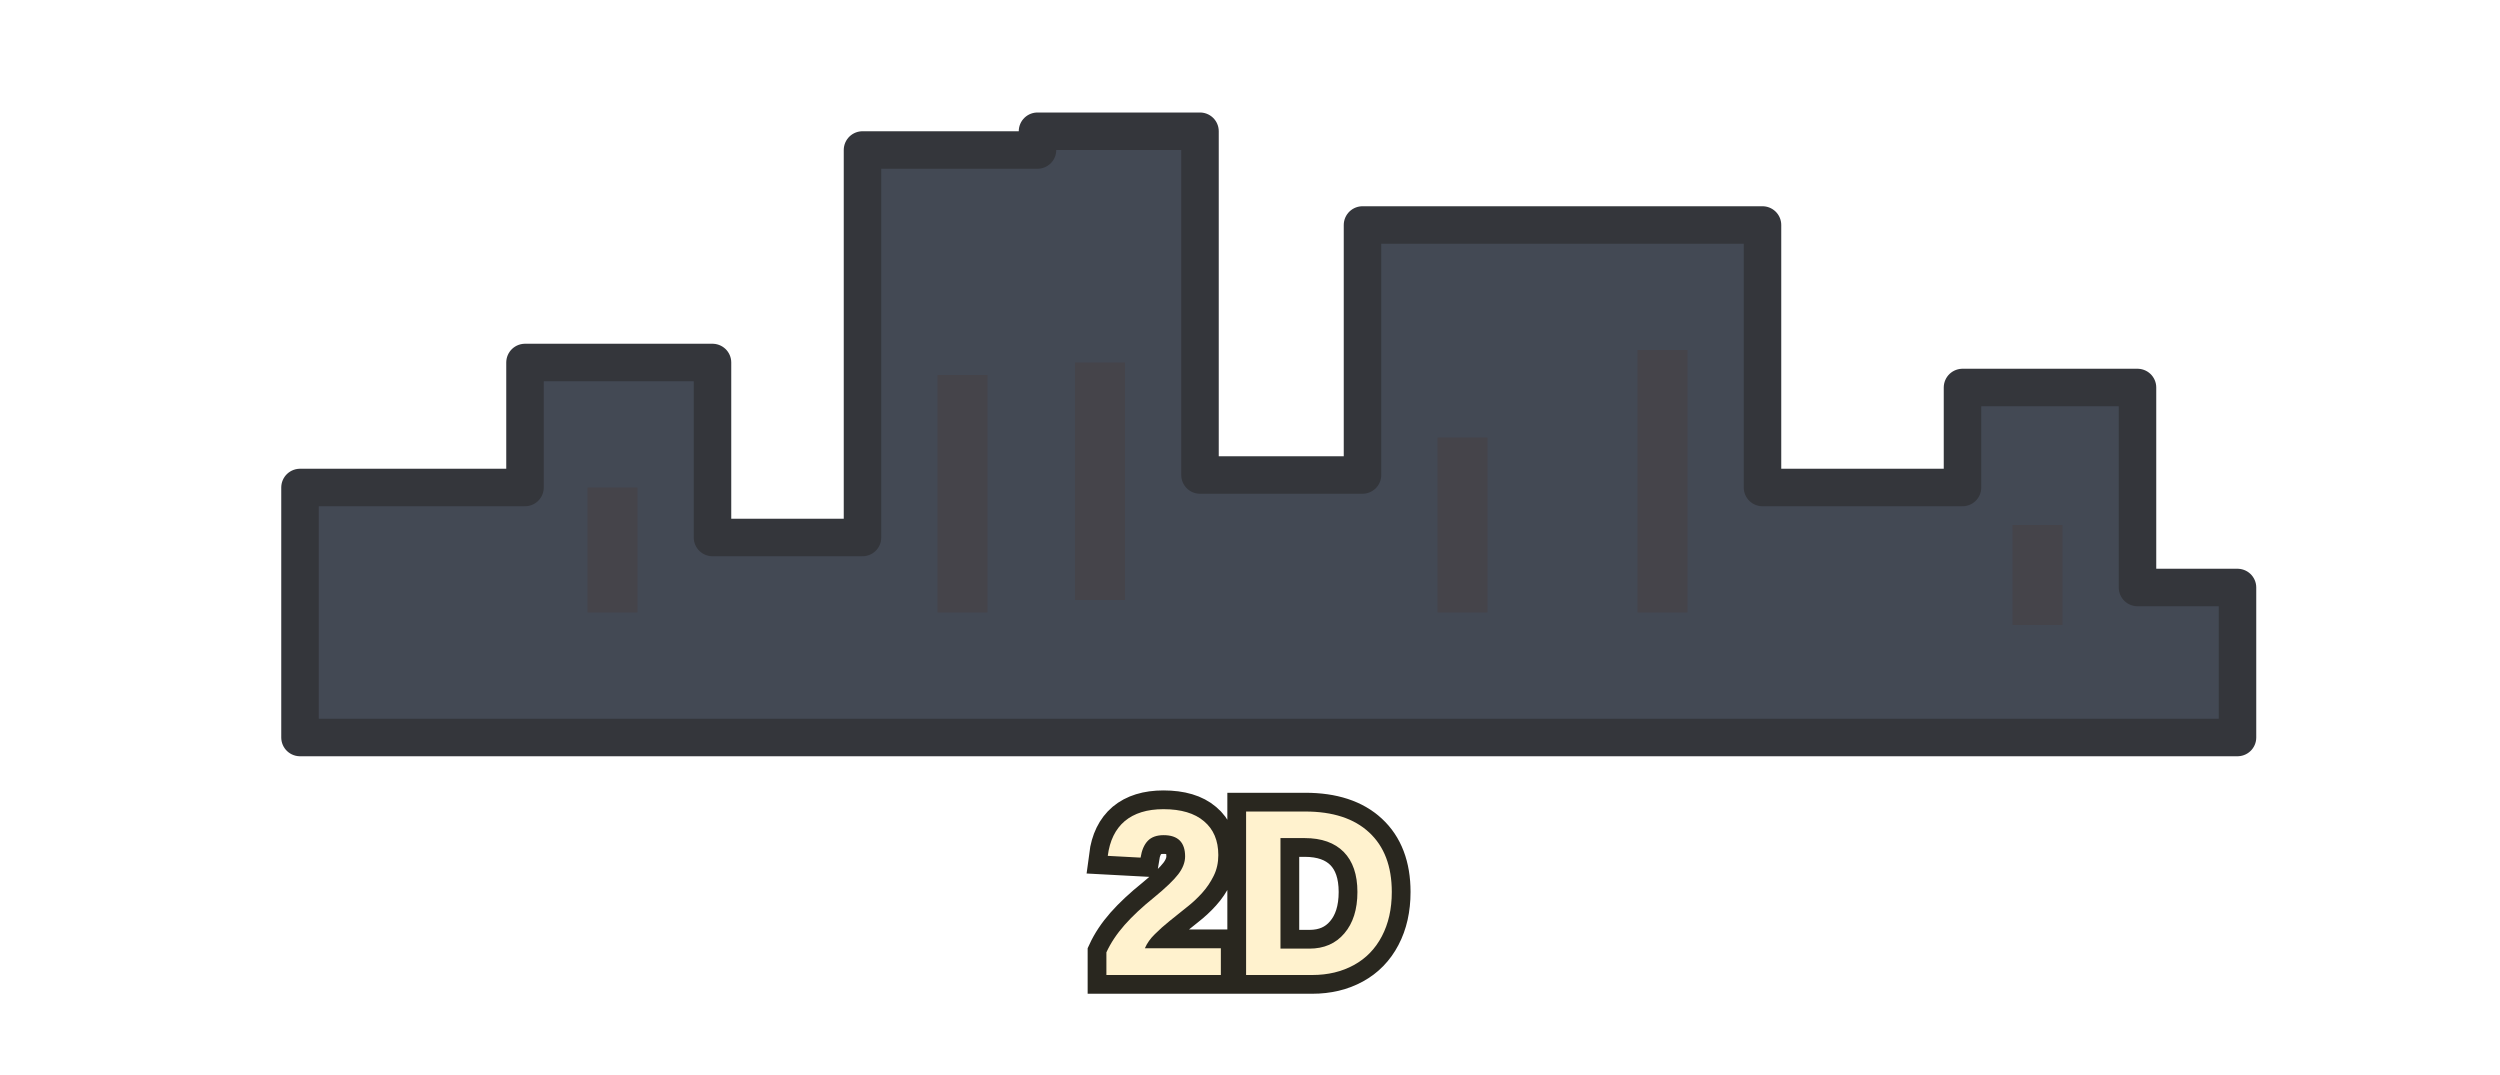
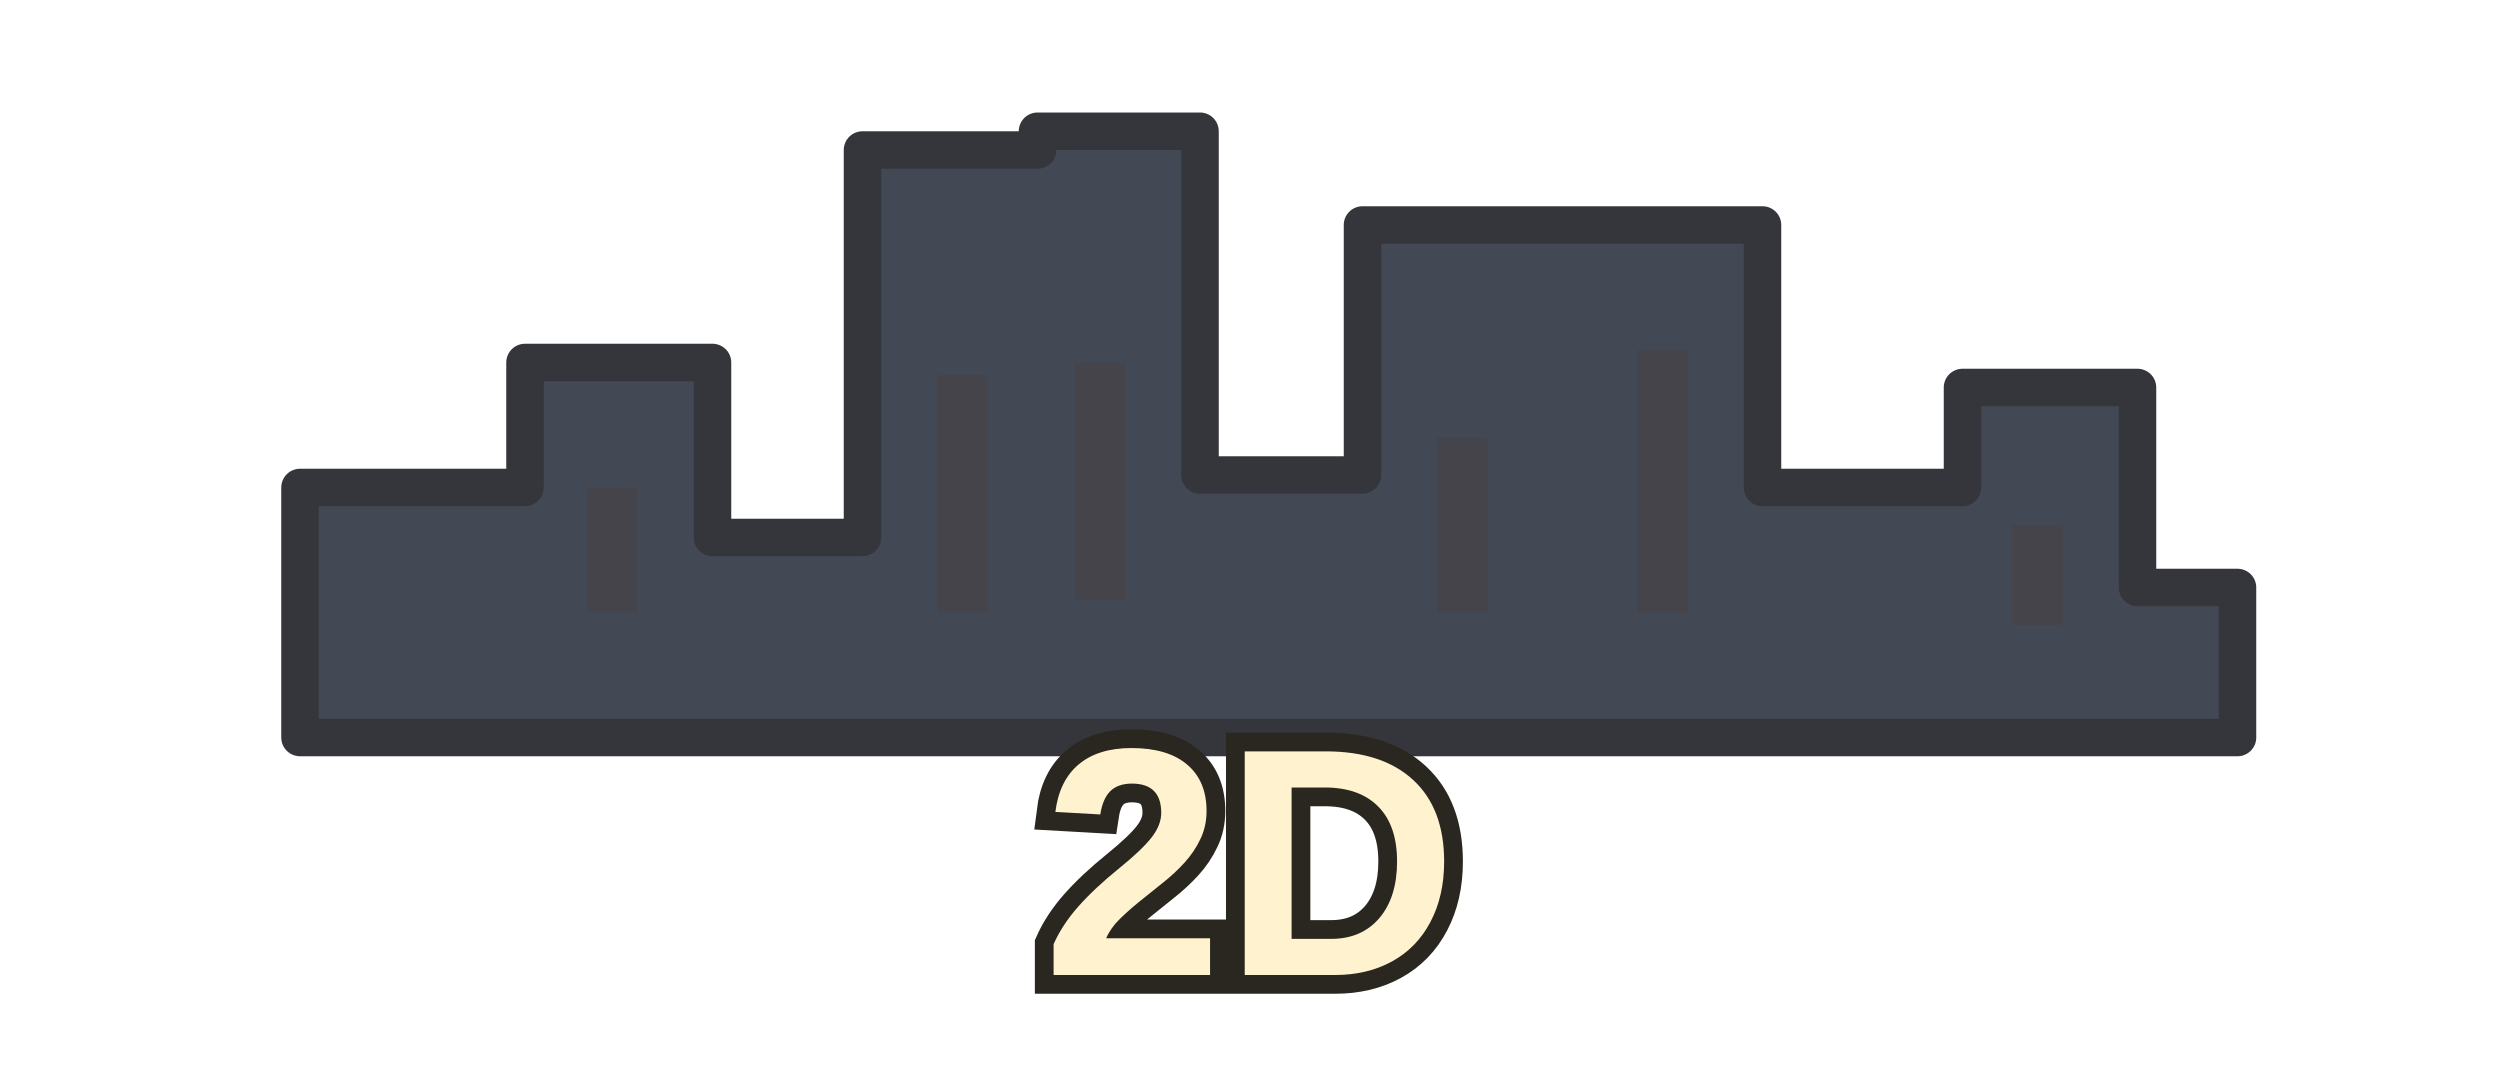
<svg xmlns="http://www.w3.org/2000/svg" viewBox="0 0 200 86">
  <path d="M24 57V39H42V29H57V43H69V12H83V10.5H96V38H109V18H126V18H141V39H157V31H171V47H179V59H24Z" fill="#434954" stroke="#34363b" stroke-width="3" stroke-linejoin="round" />
  <path d="M77 30V49M88 29V48M117 35V49M133 28V49M49 39V49M163 42V50" stroke="#45444a" stroke-width="4" />
-   <text x="100" y="78" text-anchor="middle" font-family="Arial,sans-serif" font-weight="900" font-size="19" fill="#fff2ce" stroke="#29271f" stroke-width="3" paint-order="stroke">2D</text>
+   <text x="100" y="78" text-anchor="middle" font-family="Arial,sans-serif" font-weight="900" font-size="26" fill="#fff2ce" stroke="#29271f" stroke-width="3" paint-order="stroke">2D</text>
</svg>
